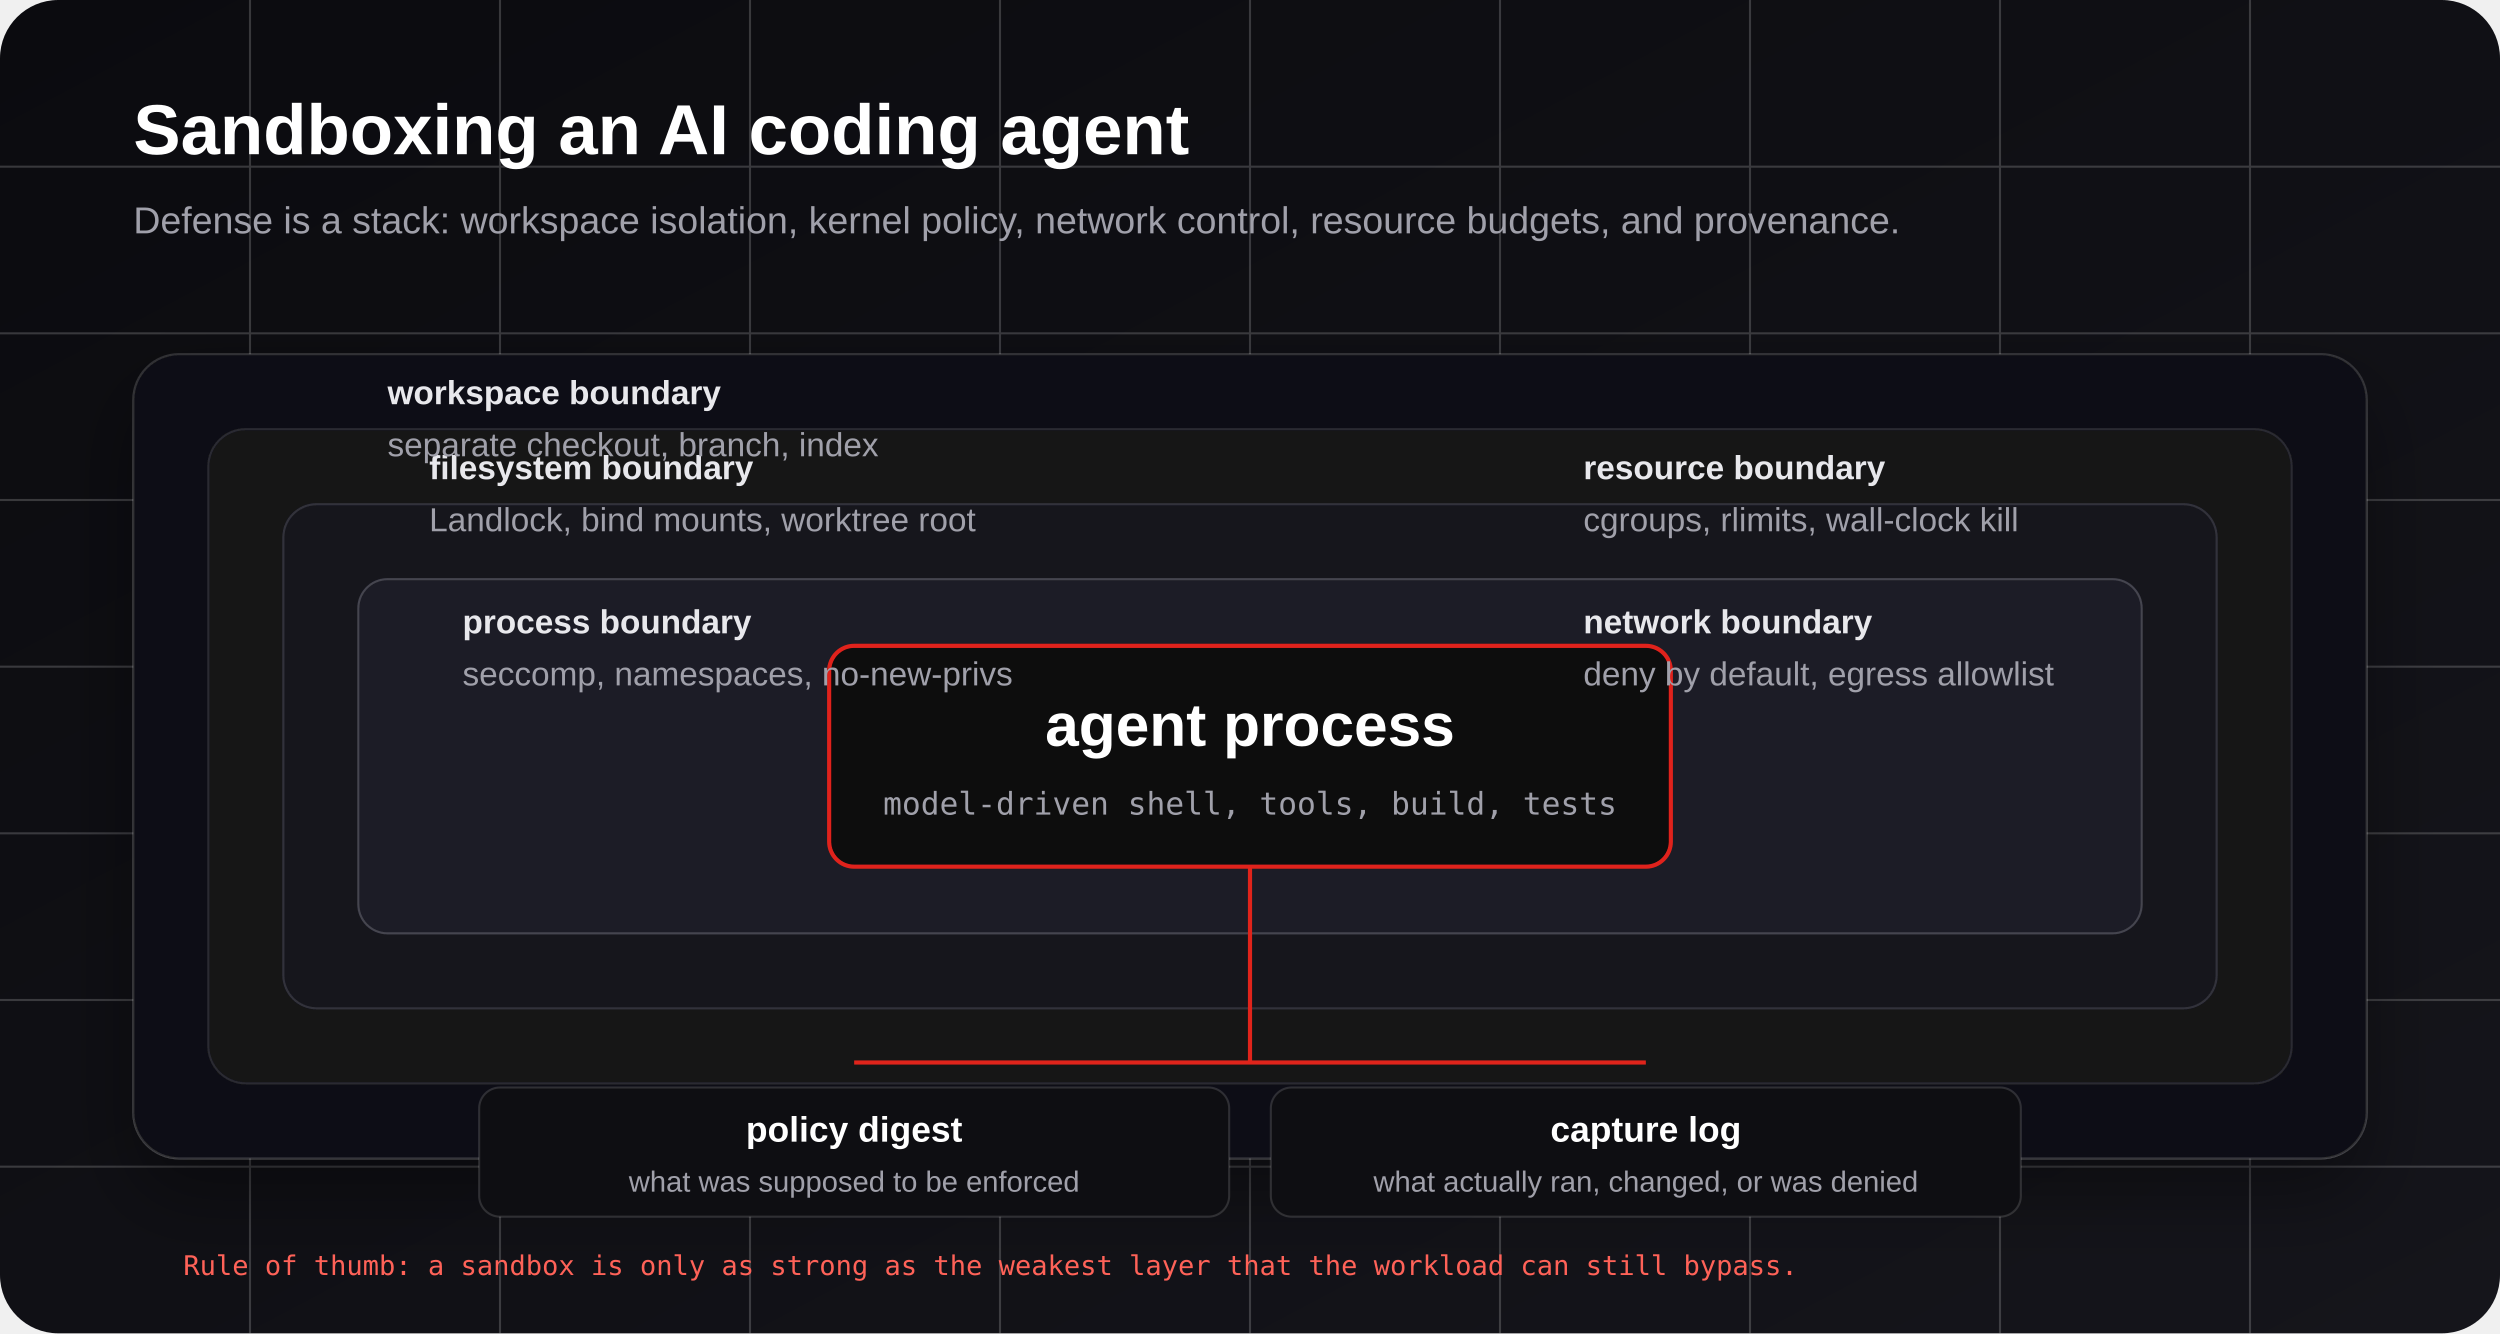
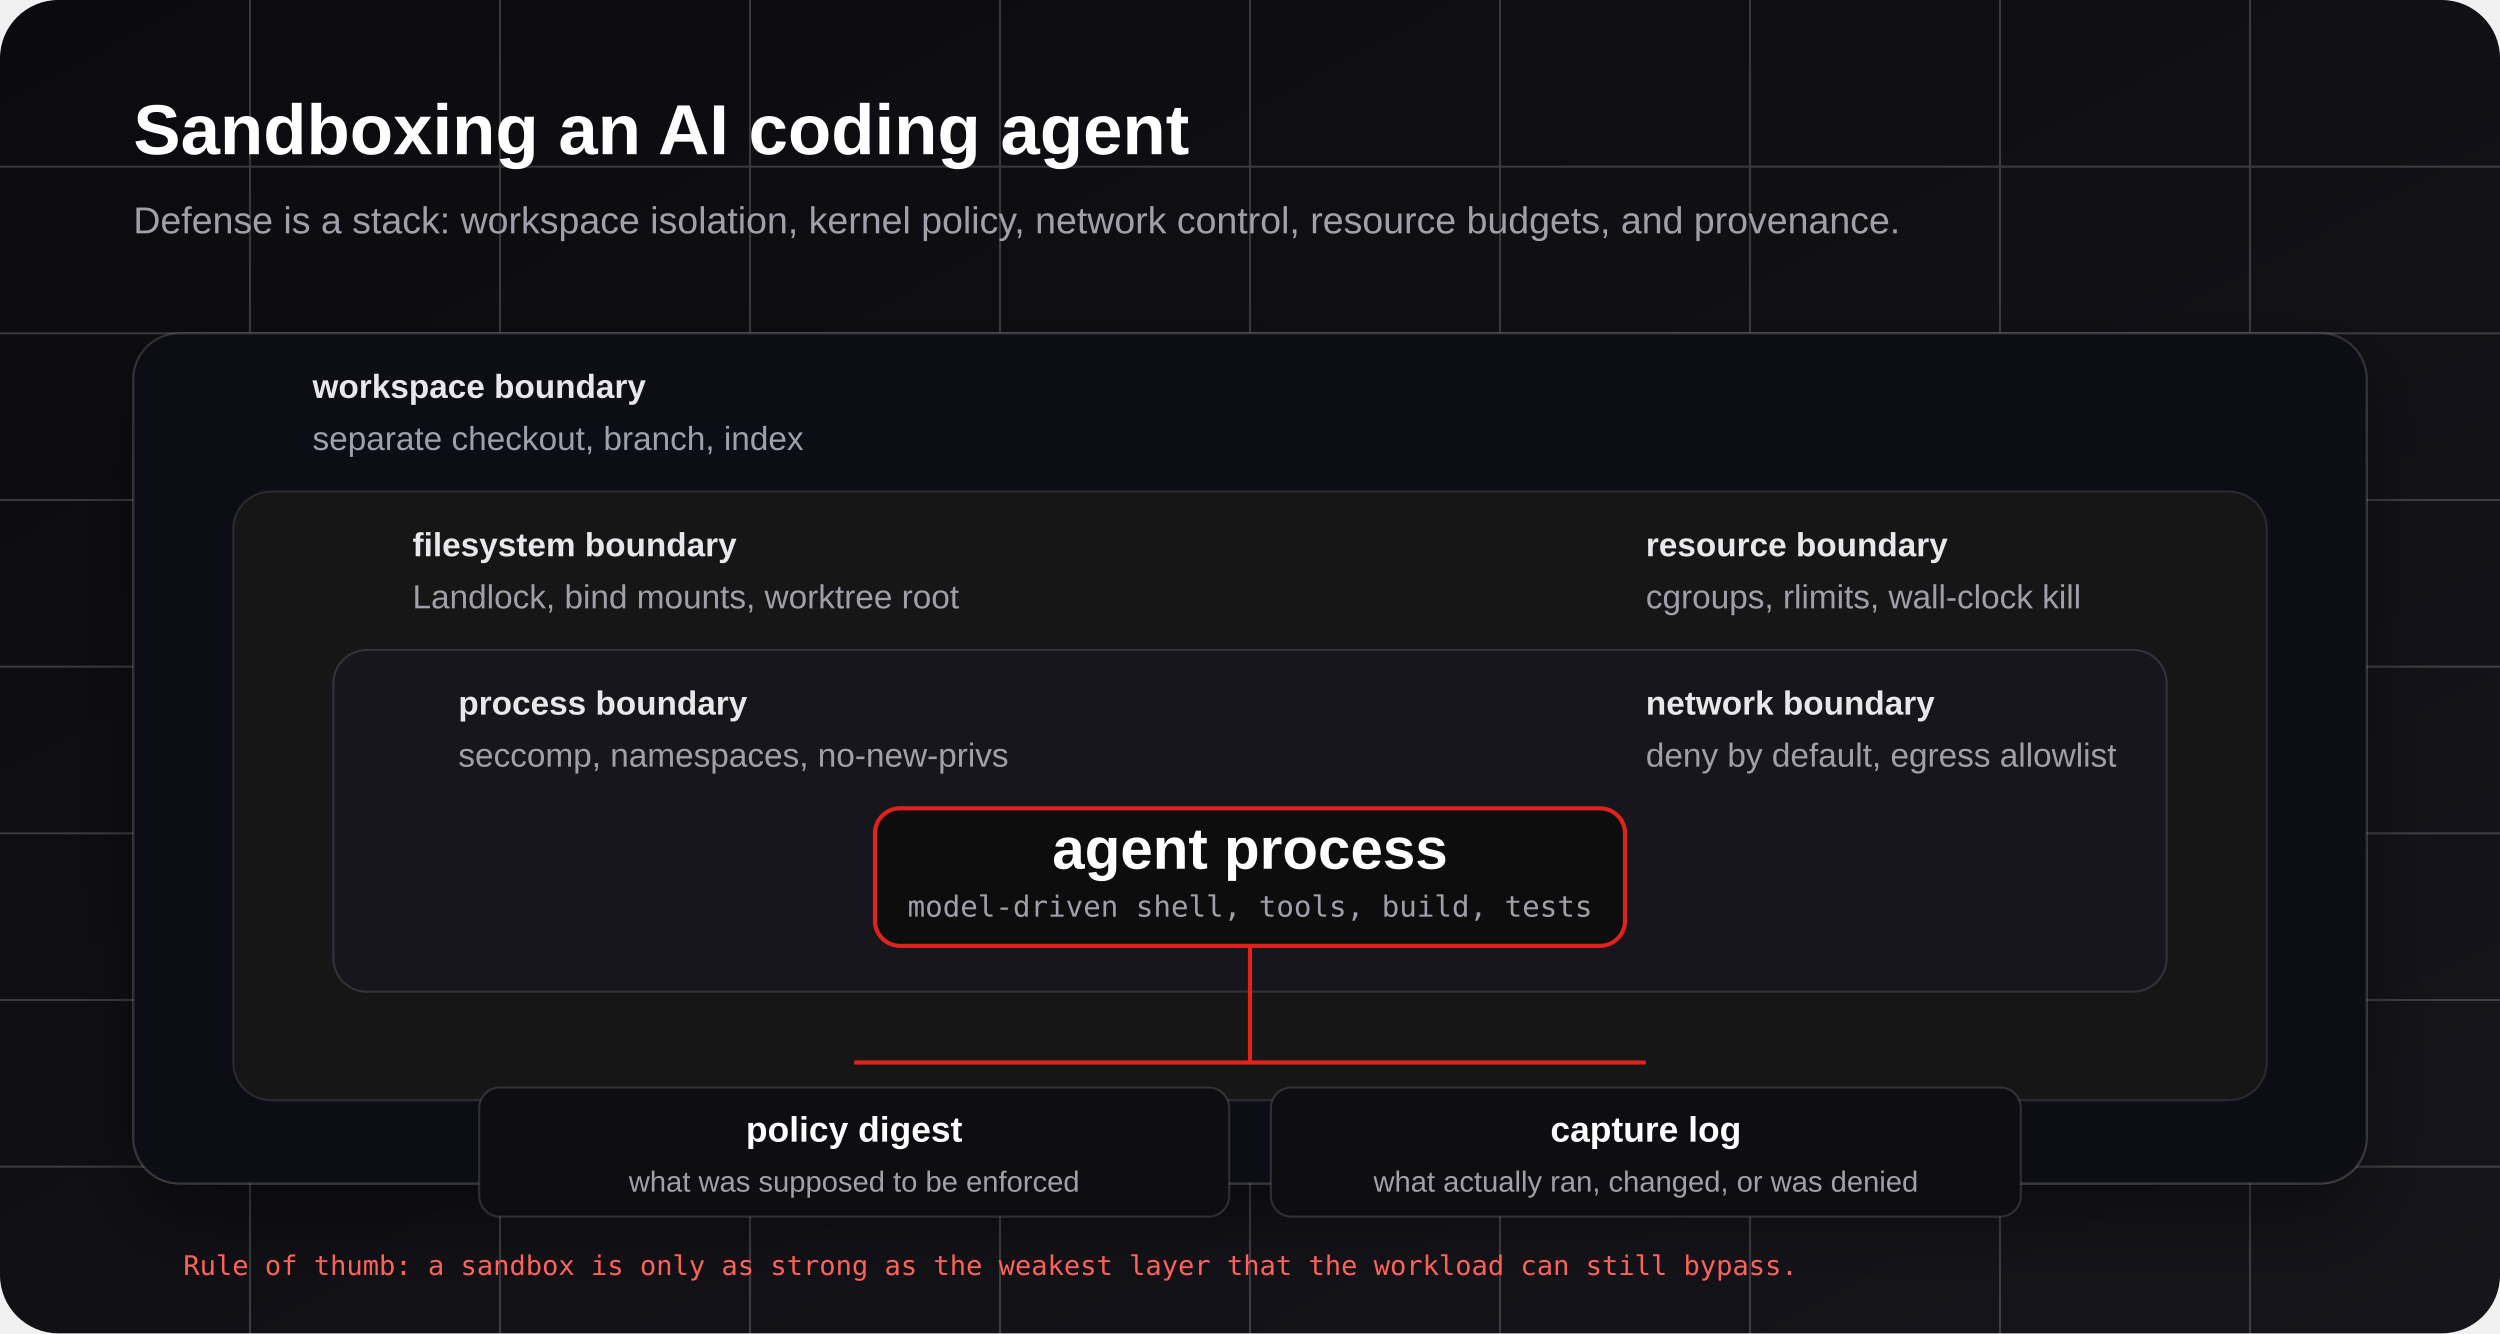
<svg xmlns="http://www.w3.org/2000/svg" width="1200" height="640" viewBox="0 0 1200 640" role="img" aria-labelledby="title desc">
  <defs>
    <linearGradient id="bg" x1="0" y1="0" x2="1" y2="1">
      <stop offset="0" stop-color="#0b0b0f" />
      <stop offset="1" stop-color="#15151b" />
    </linearGradient>
    <filter id="shadow" x="-20%" y="-20%" width="140%" height="140%">
      <feDropShadow dx="0" dy="18" stdDeviation="18" flood-color="#000" flood-opacity="0.35" />
    </filter>
  </defs>
  <rect width="1200" height="640" rx="28" fill="url(#bg)" />
  <g opacity="0.18" stroke="#fff" stroke-width="1">
    <path d="M0 80h1200M0 160h1200M0 240h1200M0 320h1200M0 400h1200M0 480h1200M0 560h1200" />
    <path d="M120 0v640M240 0v640M360 0v640M480 0v640M600 0v640M720 0v640M840 0v640M960 0v640M1080 0v640" />
  </g>
  <text x="64" y="74" fill="#fff" font-family="Space Grotesk, Arial, sans-serif" font-size="34" font-weight="700">Sandboxing an AI coding agent</text>
  <text x="64" y="112" fill="#a0a0aa" font-family="Space Grotesk, Arial, sans-serif" font-size="18">Defense is a stack: workspace isolation, kernel policy, network control, resource budgets, and provenance.</text>
  <g filter="url(#shadow)">
-     <rect x="64" y="170" width="1072" height="386" rx="22" fill="#101015" stroke="rgba(255,255,255,0.14)" />
-     <rect x="100" y="206" width="1000" height="314" rx="18" fill="#141419" stroke="#2a2a31" />
-     <rect x="136" y="242" width="928" height="242" rx="16" fill="#18181f" stroke="#33333b" />
-     <rect x="172" y="278" width="856" height="170" rx="14" fill="#1d1d25" stroke="#45454f" />
-     <rect x="398" y="310" width="404" height="106" rx="12" fill="#09090d" stroke="#e0241b" stroke-width="2" />
+     <rect x="64" y="160" width="1072" height="408" rx="22" fill="#101015" stroke="rgba(255,255,255,0.14)" />
+     <rect x="112" y="236" width="976" height="292" rx="18" fill="#141419" stroke="#2a2a31" />
+     <rect x="160" y="312" width="880" height="164" rx="16" fill="#18181f" stroke="#33333b" />
+     <rect x="420" y="388" width="360" height="66" rx="12" fill="#09090d" stroke="#e0241b" stroke-width="2" />
  </g>
-   <text x="600" y="358" fill="#fff" text-anchor="middle" font-family="Space Grotesk, Arial, sans-serif" font-size="29" font-weight="700">agent process</text>
-   <text x="600" y="391" fill="#a0a0aa" text-anchor="middle" font-family="Space Mono, monospace" font-size="15">model-driven shell, tools, build, tests</text>
+   <text x="600" y="417" fill="#fff" text-anchor="middle" font-family="Space Grotesk, Arial, sans-serif" font-size="28" font-weight="700">agent process</text>
+   <text x="600" y="440" fill="#a0a0aa" text-anchor="middle" font-family="Space Mono, monospace" font-size="14">model-driven shell, tools, build, tests</text>
  <g font-family="Space Grotesk, Arial, sans-serif" font-size="16" fill="#e8e8ec">
-     <text x="222" y="304" font-weight="700">process boundary</text>
-     <text x="222" y="329" fill="#a0a0aa">seccomp, namespaces, no-new-privs</text>
-     <text x="206" y="230" font-weight="700">filesystem boundary</text>
-     <text x="206" y="255" fill="#a0a0aa">Landlock, bind mounts, worktree root</text>
-     <text x="186" y="194" font-weight="700">workspace boundary</text>
-     <text x="186" y="219" fill="#a0a0aa">separate checkout, branch, index</text>
-     <text x="760" y="304" font-weight="700">network boundary</text>
-     <text x="760" y="329" fill="#a0a0aa">deny by default, egress allowlist</text>
-     <text x="760" y="230" font-weight="700">resource boundary</text>
-     <text x="760" y="255" fill="#a0a0aa">cgroups, rlimits, wall-clock kill</text>
+     <text x="150" y="191" font-weight="700">workspace boundary</text>
+     <text x="150" y="216" fill="#a0a0aa">separate checkout, branch, index</text>
+     <text x="198" y="267" font-weight="700">filesystem boundary</text>
+     <text x="198" y="292" fill="#a0a0aa">Landlock, bind mounts, worktree root</text>
+     <text x="220" y="343" font-weight="700">process boundary</text>
+     <text x="220" y="368" fill="#a0a0aa">seccomp, namespaces, no-new-privs</text>
+     <text x="790" y="267" font-weight="700">resource boundary</text>
+     <text x="790" y="292" fill="#a0a0aa">cgroups, rlimits, wall-clock kill</text>
+     <text x="790" y="343" font-weight="700">network boundary</text>
+     <text x="790" y="368" fill="#a0a0aa">deny by default, egress allowlist</text>
  </g>
  <g stroke="#e0241b" stroke-width="2" fill="none">
-     <path d="M600 416v94" />
+     <path d="M600 454v56" />
    <path d="M600 510h-190" />
    <path d="M600 510h190" />
  </g>
  <g font-family="Space Grotesk, Arial, sans-serif">
    <rect x="230" y="522" width="360" height="62" rx="10" fill="#0e0e12" stroke="rgba(255,255,255,0.14)" />
    <text x="410" y="548" fill="#fff" text-anchor="middle" font-size="17" font-weight="700">policy digest</text>
    <text x="410" y="572" fill="#a0a0aa" text-anchor="middle" font-size="14">what was supposed to be enforced</text>
    <rect x="610" y="522" width="360" height="62" rx="10" fill="#0e0e12" stroke="rgba(255,255,255,0.14)" />
    <text x="790" y="548" fill="#fff" text-anchor="middle" font-size="17" font-weight="700">capture log</text>
    <text x="790" y="572" fill="#a0a0aa" text-anchor="middle" font-size="14">what actually ran, changed, or was denied</text>
  </g>
  <g font-family="Space Mono, monospace" font-size="13" fill="#ff6258">
    <text x="88" y="612">Rule of thumb: a sandbox is only as strong as the weakest layer that the workload can still bypass.</text>
  </g>
</svg>
